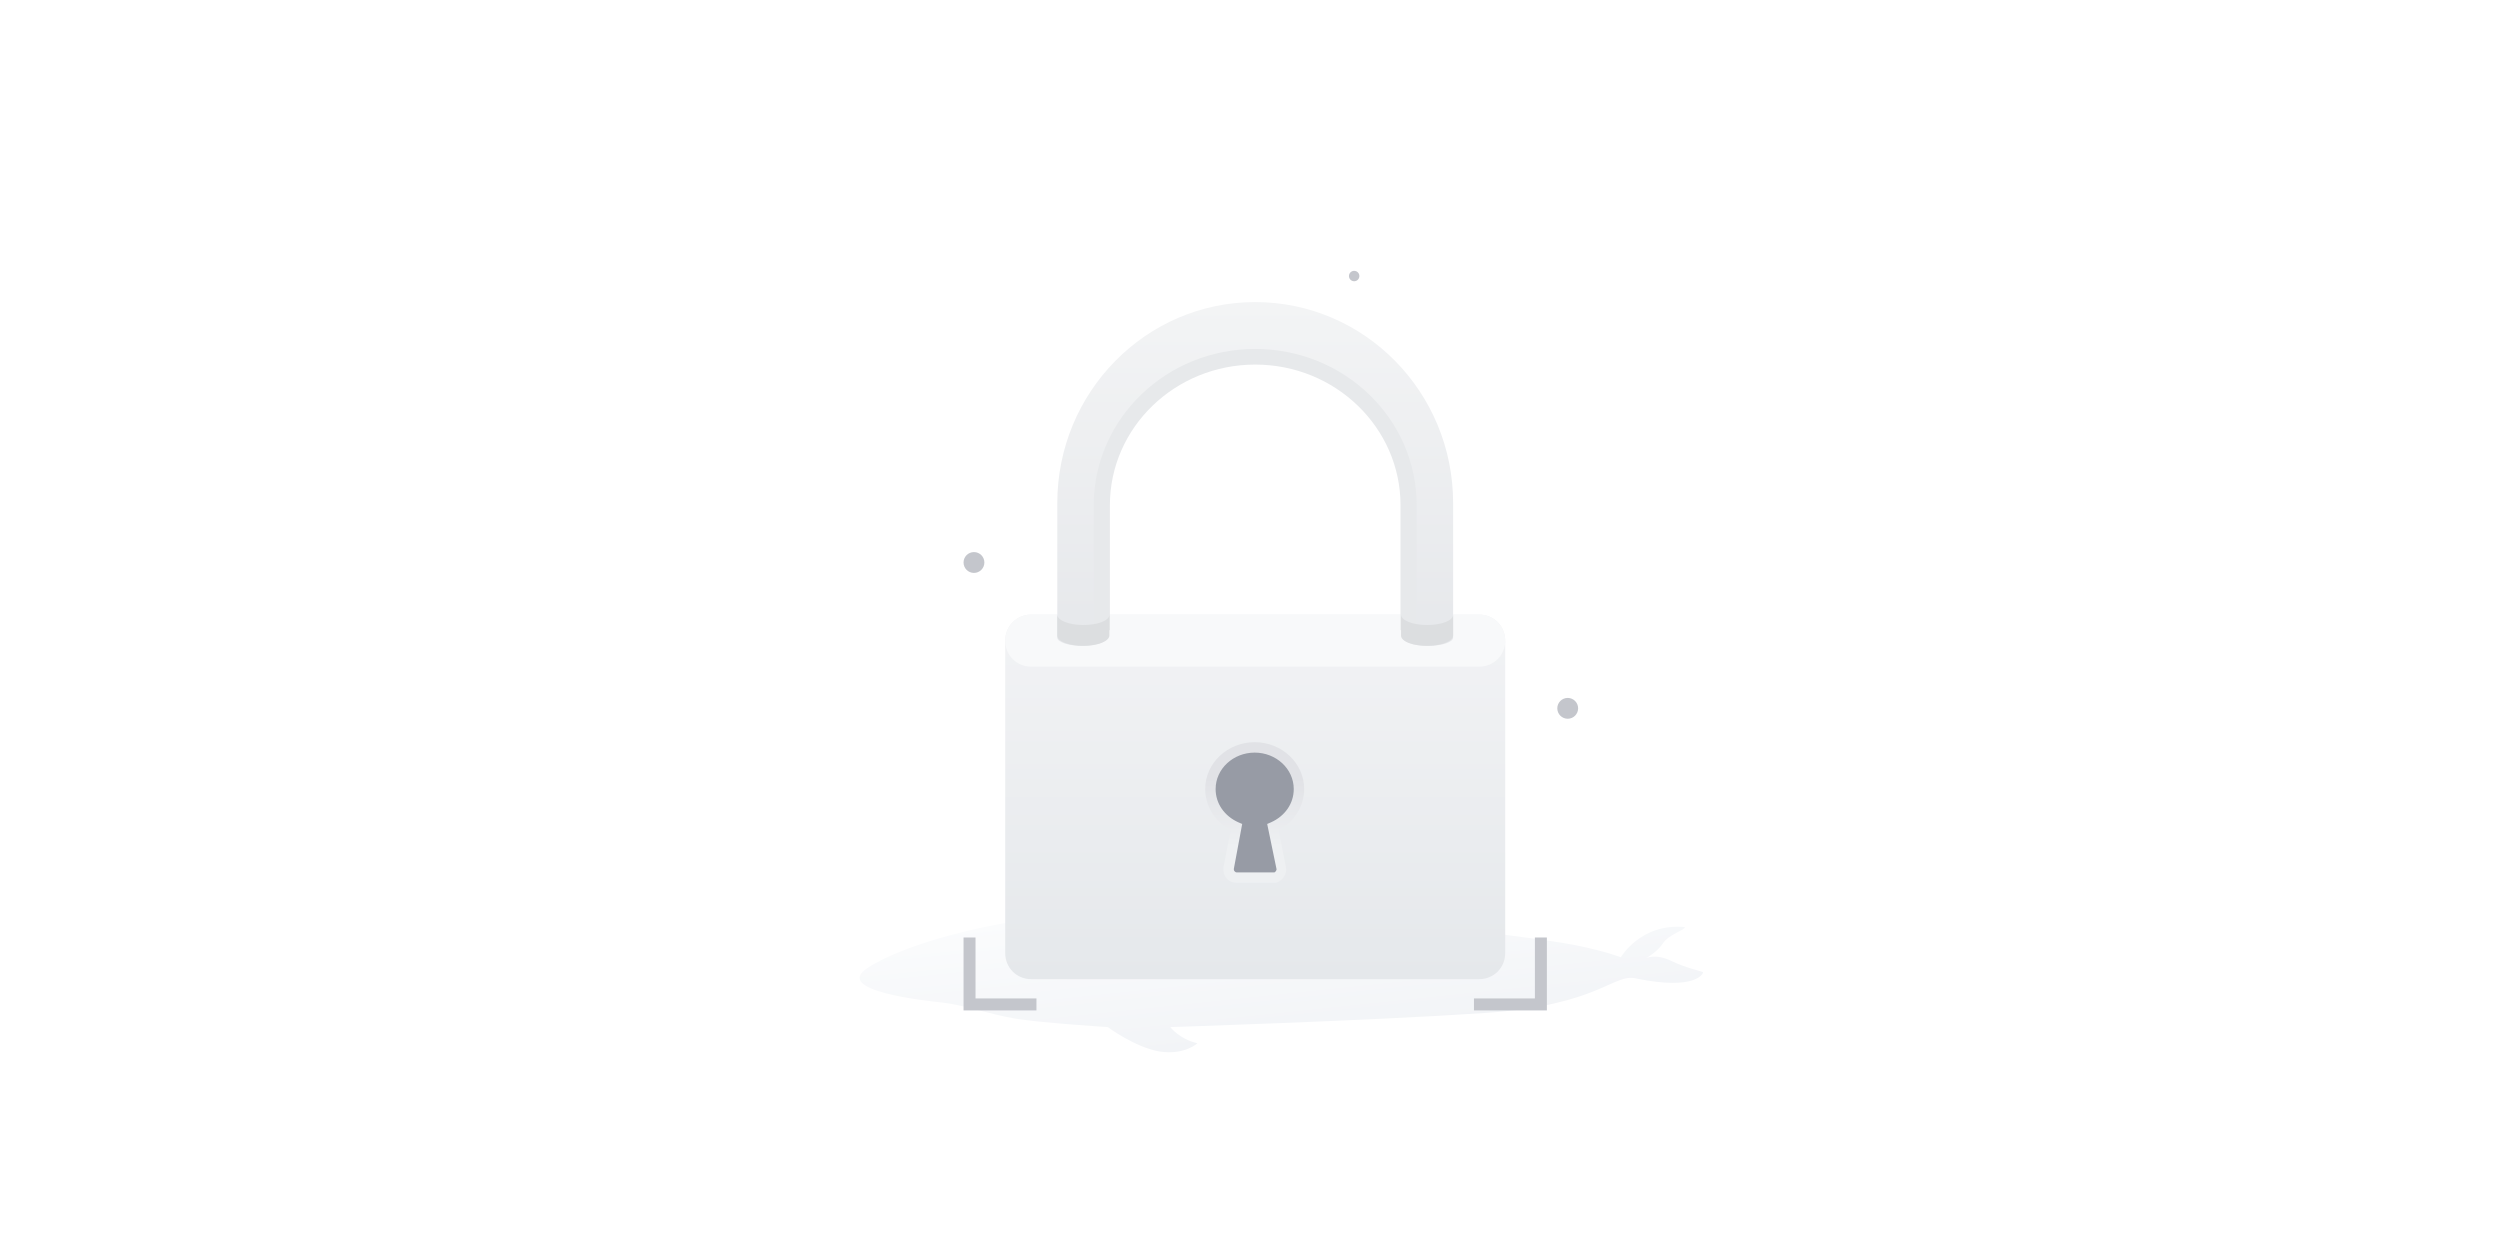
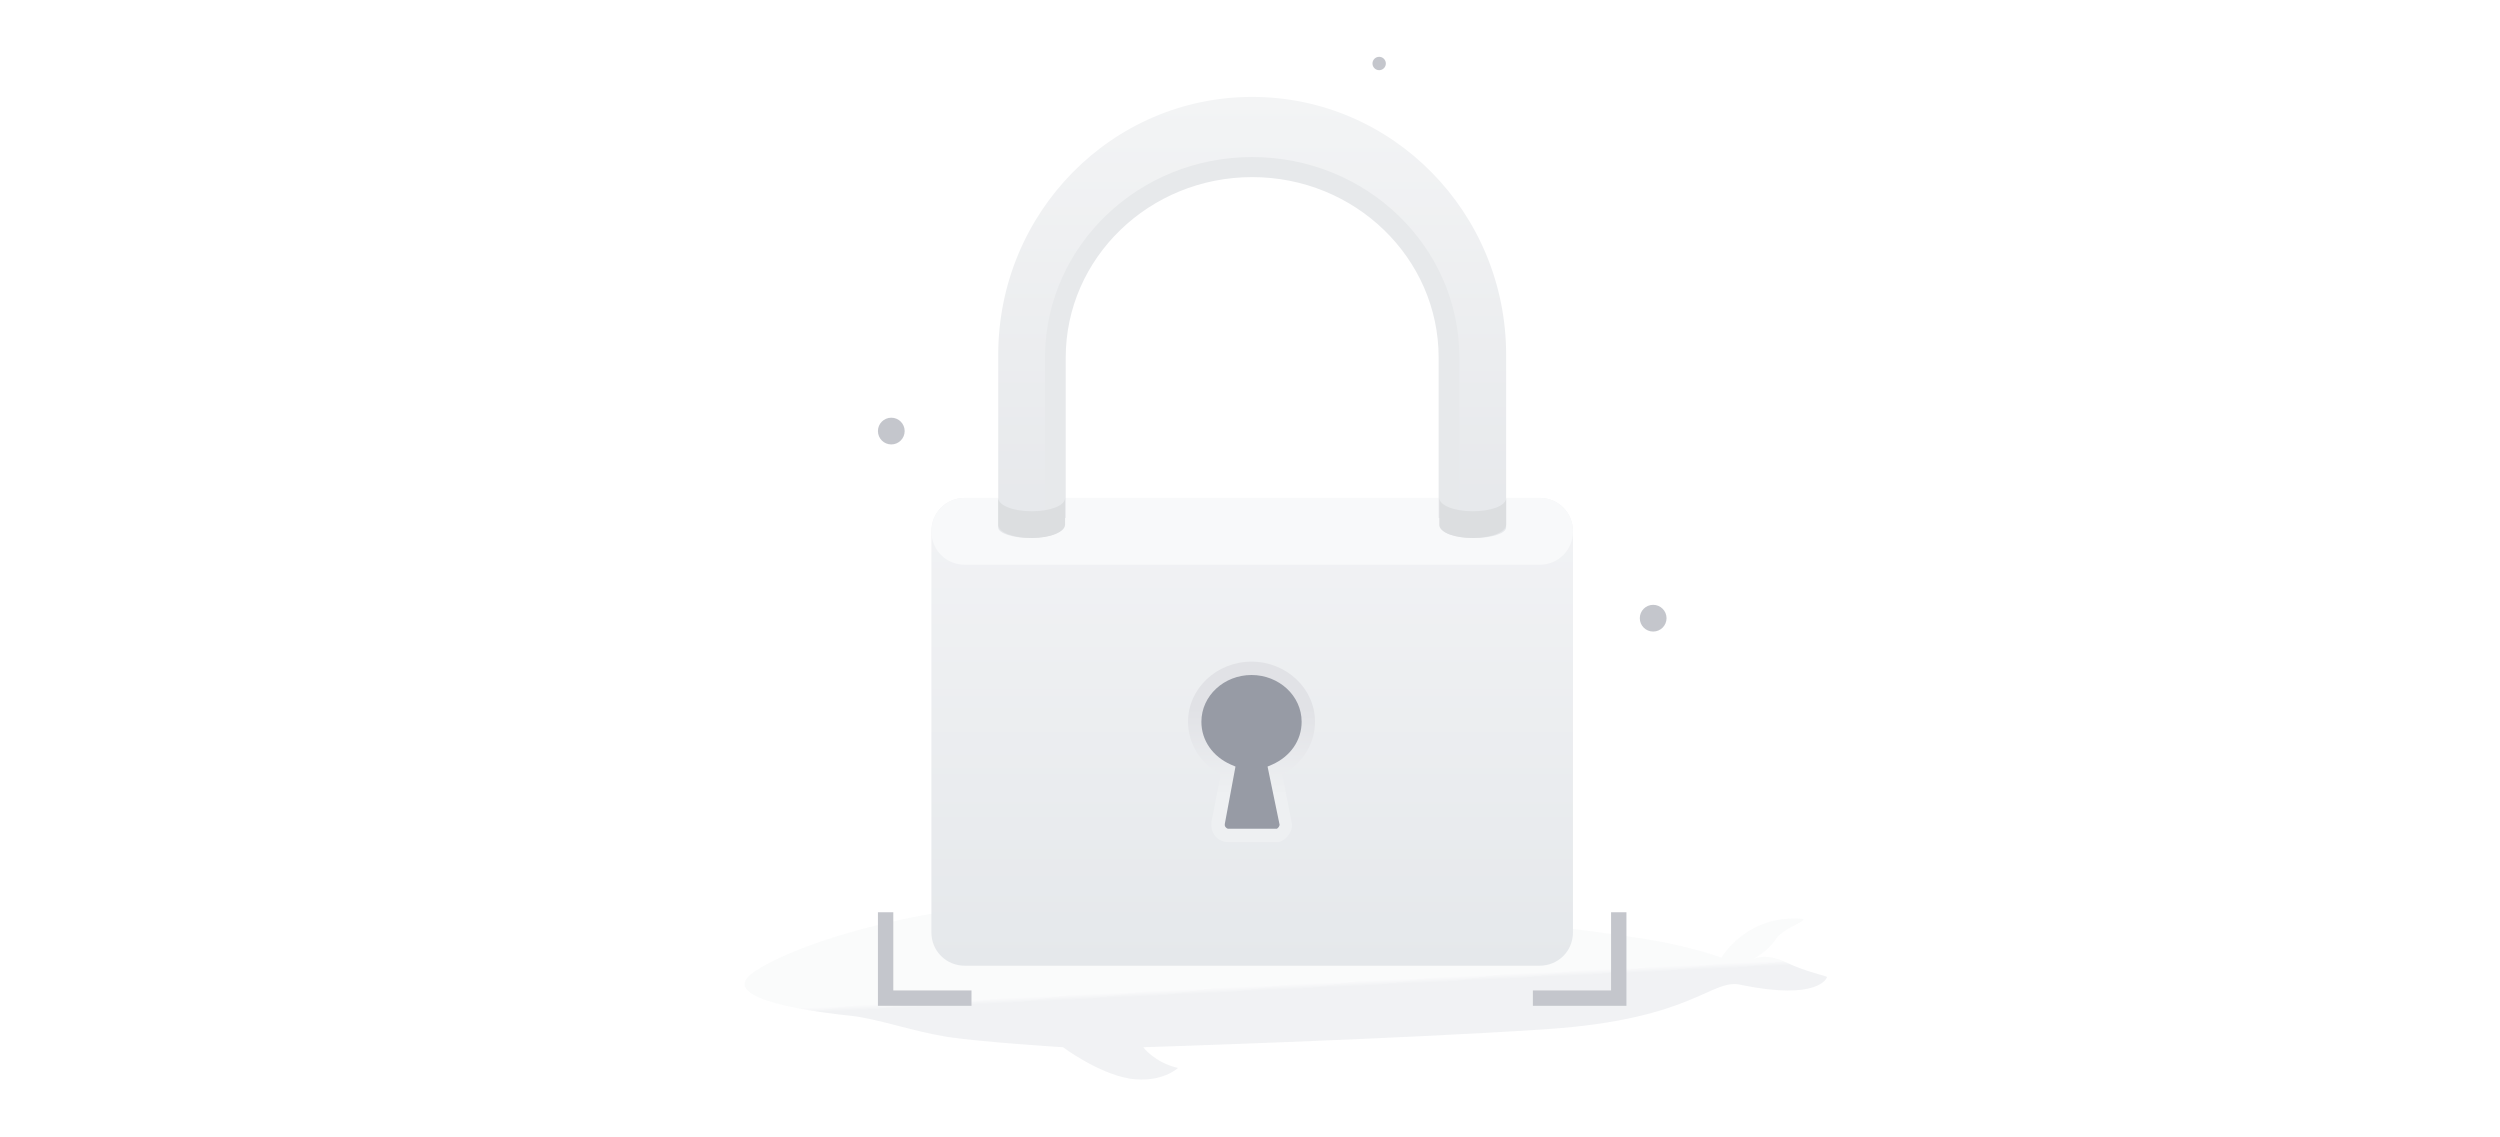
- <svg xmlns="http://www.w3.org/2000/svg" version="1.1" id="图层_1" x="0px" y="0px" viewBox="0 0 480 240" style="enable-background:new 0 0 480 240;" xml:space="preserve">
-   <style type="text/css">
- 	.st0{fill:none;}
- 	.st1{fill:#C4C6CC;}
- 	.st2{fill:url(#Fill-1_1_);}
- 	.st3{fill:url(#矩形_4_);}
- 	.st4{fill:#979BA5;}
- 	.st5{fill:url(#SVGID_1_);}
- 	.st6{fill:#F8F9FA;}
- 	.st7{fill:url(#形状结合_1_);}
- 	.st8{fill:url(#形状结合_6_);}
- 	.st9{fill:#DCDEE0;}
- </style>
-   <g id="页面-1">
-     <g id="Exception_x2F_异常提示" transform="translate(-870, -2381)">
-       <g id="无权限类" transform="translate(357, 2287)">
-         <g id="编组-12" transform="translate(0, 73)">
-           <g id="无权限类-插图" transform="translate(513, 21)">
-             <g id="没有权限" transform="translate(128, 42)">
-               <rect id="矩形_1_" class="st0" width="224" height="183" />
-               <circle id="椭圆形" class="st1" cx="132" cy="11" r="1" />
-               <circle id="椭圆形_1_" class="st1" cx="173" cy="94" r="2" />
-               <circle id="椭圆形_2_" class="st1" cx="59" cy="66" r="2" />
-               <linearGradient id="Fill-1_1_" gradientUnits="userSpaceOnUse" x1="116.359" y1="129.407" x2="119.331" y2="157.691">
-                 <stop offset="0" style="stop-color:#FBFCFD" />
-                 <stop offset="0.999" style="stop-color:#F2F4F7" />
-               </linearGradient>
-               <path id="Fill-1" class="st2" d="M60.5,136.1c16.2-3.5,40.6-4.7,56.5-3.9c15.8,0.8,33.1,3.1,33.1,3.1s4.5-1.9,4.1-1.2        c-0.3,0.8-2.4,1.9-1,2.3c1.4,0.4,15.5,1.9,21.4,3.1s8.6,2.3,8.6,2.3s3.8-6.6,12.3-5.8c0,0.6-3.1,1.4-4.2,3.1S188,142,188,142        s1.8-1,4.9,0.5s6.1,2,6.1,2.2s-1.4,3.5-12.7,1.2c-4.6-1.2-6.9,5.1-29.3,6.6s-60.3,2.7-60.3,2.7s1.7,2.3,5.2,3.1        c0,0-2.4,2.3-7.2,1.6c-4.8-0.8-10-4.7-10-4.7s-12.7-0.8-17.6-1.6s-10.3-2.7-14.1-3.1c-3.8-0.4-21-2.3-14.5-6.6        C38.5,143.9,44.3,139.6,60.5,136.1z" />
-               <linearGradient id="矩形_4_" gradientUnits="userSpaceOnUse" x1="156.167" y1="-2.514" x2="156.167" y2="-1.514" gradientTransform="matrix(96 0 0 70 -14879 252)">
-                 <stop offset="0" style="stop-color:#F2F3F5" />
-                 <stop offset="1" style="stop-color:#E5E8EB" />
-               </linearGradient>
-               <path id="矩形_2_" class="st3" d="M70,76h86c2.8,0,5,2.2,5,5v60c0,2.8-2.2,5-5,5H70c-2.8,0-5-2.2-5-5V81        C65,78.2,67.2,76,70,76z" />
-               <path id="形状结合" class="st1" d="M59.3,138v11.7H71v2.3H59.3l0,0H57v-14H59.3z" />
-               <path id="形状结合备份-4" class="st1" d="M166.7,138v11.7H155v2.3h11.7l0,0h2.3v-14H166.7z" />
-               <g>
-                 <path id="形状结合_5_" class="st4" d="M116.5,116.8l1.6,7.9c0.2,0.8-0.4,1.6-1.2,1.8c-0.1,0-0.2,0-0.3,0h-7.2         c-0.8,0-1.5-0.7-1.5-1.5c0-0.1,0-0.2,0-0.3l1.6-7.9c-3-1.3-5-4.1-5-7.3c0-4.4,3.8-8,8.5-8s8.5,3.6,8.5,8         C121.5,112.7,119.5,115.5,116.5,116.8z" />
-                 <linearGradient id="SVGID_1_" gradientUnits="userSpaceOnUse" x1="136.029" y1="-6.801" x2="136.029" y2="-6.279" gradientTransform="matrix(17 0 0 25 -2199.5 277.5)">
-                   <stop offset="0" style="stop-color:#E1E2E6" />
-                   <stop offset="1" style="stop-color:#EEF0F2" />
-                 </linearGradient>
-                 <path class="st5" d="M117,127.5h-7.6c-1.4,0-2.5-1.1-2.5-2.5l0-0.5l1.4-7.1c-3-1.6-4.9-4.6-4.9-7.9c0-5,4.3-9,9.5-9         s9.5,4,9.5,9c0,3.3-1.9,6.3-4.9,7.9l1.4,7.1c0.3,1.2-0.6,2.6-1.9,3L117,127.5z M108.9,124.8v0.2c0,0.2,0.3,0.5,0.5,0.5h7.3         c0.2-0.1,0.4-0.4,0.4-0.6l-1.8-8.7l0.7-0.3c2.7-1.2,4.4-3.6,4.4-6.4c0-3.9-3.4-7-7.5-7s-7.5,3.1-7.5,7c0,2.8,1.7,5.2,4.4,6.4         l0.7,0.3L108.9,124.8z" />
-               </g>
-               <path id="矩形_3_" class="st6" d="M70,76h86c2.8,0,5,2.2,5,5l0,0c0,2.8-2.2,5-5,5H70c-2.8,0-5-2.2-5-5l0,0        C65,78.2,67.2,76,70,76z" />
-               <linearGradient id="形状结合_1_" gradientUnits="userSpaceOnUse" x1="155.026" y1="-2.667" x2="155.026" y2="-1.673" gradientTransform="matrix(76 0 0 66 -11669 192)">
-                 <stop offset="0" style="stop-color:#F3F4F5" />
-                 <stop offset="1" style="stop-color:#E6E8EB" />
-               </linearGradient>
-               <path id="形状结合_2_" class="st7" d="M141.5,54.6c0-16-12.8-29-28.5-29s-28.5,13-28.5,29l0,0v25.8c0,0.9-2.1,1.6-4.8,1.6        c-2.5,0-4.6-0.7-4.7-1.5v-0.1V54.6C75,33.3,92,16,113,16s38,17.3,38,38.6l0,0v25.8c0,0.9-2.1,1.6-4.8,1.6s-4.8-0.7-4.8-1.6        l0,0V54.6H141.5z" />
-               <linearGradient id="形状结合_6_" gradientUnits="userSpaceOnUse" x1="153.79" y1="-3.239" x2="153.79" y2="-2.259" gradientTransform="matrix(62 0 0 54 -9422 201)">
-                 <stop offset="0" style="stop-color:#E7E9EB" />
-                 <stop offset="1" style="stop-color:#E7E9EB" />
-               </linearGradient>
-               <path id="形状结合_3_" class="st8" d="M82,54.5C82.3,38.2,96,25,113,25c17.1,0,31,13.4,31,30h-3.1c0-14.9-12.5-27-27.9-27        S85.1,40.1,85.1,55v24H82V55V54.5z M144,55v24h-3.1V55H144z" />
-               <path id="形状结合_4_" class="st9" d="M80,78c2.7,0,4.9-0.8,5-1.9V76v4c0,1.1-2.2,2-5,2c-2.7,0-4.9-0.8-5-1.9V80v-4        C75,77.1,77.2,78,80,78z" />
-               <path id="形状结合备份-3" class="st9" d="M146,78c2.7,0,4.9-0.8,5-1.9V76v4c0,1.1-2.2,2-5,2c-2.7,0-4.9-0.8-5-1.9V80v-4        C141,77.1,143.2,78,146,78z" />
-             </g>
-           </g>
-         </g>
-       </g>
+ <svg xmlns="http://www.w3.org/2000/svg" viewBox="0 0 440 200" class="design-iconfont">
+   <defs>
+     <linearGradient x1="51.945%" y1="48.81%" x2="52.604%" y2="51.197%" id="yoe8jzgg5__n8irn6a5fa">
+       <stop stop-color="#E8EAED" stop-opacity=".2" offset="0%" />
+       <stop stop-color="#E8EAED" stop-opacity=".6" offset="100%" />
+     </linearGradient>
+     <linearGradient x1="49.997%" y1="-.003%" x2="49.997%" y2="99.997%" id="yoe8jzgg5__4av9foufnb">
+       <stop stop-color="#F2F3F5" offset="0%" />
+       <stop stop-color="#E5E8EB" offset="100%" />
+     </linearGradient>
+     <linearGradient x1="49.996%" y1="25.824%" x2="49.996%" y2="74.176%" id="yoe8jzgg5__rx9gx3ikyc">
+       <stop stop-color="#E1E2E6" offset="0%" />
+       <stop stop-color="#EEF0F2" offset="100%" />
+     </linearGradient>
+     <linearGradient x1="49.997%" y1=".003%" x2="49.997%" y2="99.403%" id="yoe8jzgg5__vna15s3djd">
+       <stop stop-color="#F3F4F5" offset="0%" />
+       <stop stop-color="#E6E8EB" offset="100%" />
+     </linearGradient>
+     <linearGradient x1="50.005%" y1="2.082%" x2="50.005%" y2="100.012%" id="yoe8jzgg5__dgn9ijgjye">
+       <stop stop-color="#E7E9EB" offset="0%" />
+       <stop stop-color="#E7E9EB" offset="100%" />
+     </linearGradient>
+   </defs>
+   <g fill="none" fill-rule="evenodd">
+     <path fill="#C4C6CC" fill-rule="nonzero" d="M111.685 0A1.176 1.176 0 1 0 111.685 2.352A1.176 1.176 0 1 0 111.685 0Z" transform="translate(131.0474 10)" />
+     <path fill="#C4C6CC" fill-rule="nonzero" d="M159.91 96.45A2.352 2.352 0 1 0 159.91 101.155A2.352 2.352 0 1 0 159.91 96.45Z" transform="translate(131.0474 10)" />
+     <path fill="#C4C6CC" fill-rule="nonzero" d="M25.821 63.516A2.352 2.352 0 1 0 25.821 68.221A2.352 2.352 0 1 0 25.821 63.516Z" transform="translate(131.0474 10)" />
+     <path d="M27.585,151.85 C46.64,147.733 75.34,146.322 94.042,147.263 C112.626,148.204 132.975,150.909 132.975,150.909 C132.975,150.909 138.268,148.674 137.797,149.498 C137.444,150.439 134.974,151.732 136.621,152.203 C138.268,152.673 154.852,154.438 161.792,155.849 C168.732,157.261 171.908,158.554 171.908,158.554 C171.908,158.554 176.377,150.791 186.375,151.732 C186.375,152.438 182.729,153.379 181.435,155.379 C180.141,157.378 177.553,158.79 177.553,158.79 C177.553,158.79 179.671,157.614 183.317,159.378 C186.963,161.142 190.492,161.73 190.492,161.966 C190.492,162.201 188.845,166.082 175.554,163.377 C170.143,161.966 167.438,169.376 141.091,171.14 C114.743,172.904 70.165,174.316 70.165,174.316 C70.165,174.316 72.164,177.021 76.281,177.962 C76.281,177.962 73.458,180.667 67.812,179.844 C62.166,178.903 56.05,174.316 56.05,174.316 C56.05,174.316 41.112,173.375 35.348,172.434 C29.585,171.493 23.233,169.258 18.764,168.788 C14.294,168.317 -5.937,166.082 1.709,161.025 C1.709,161.025 8.531,155.967 27.585,151.85 Z" fill="url(#yoe8jzgg5__n8irn6a5fa)" transform="translate(131.0474 10)" />
+     <path d="M38.759,77.631 L139.914,77.631 C143.208,77.631 145.796,80.218 145.796,83.512 L145.796,154.085 C145.796,157.378 143.208,159.966 139.914,159.966 L38.759,159.966 C35.466,159.966 32.878,157.378 32.878,154.085 L32.878,83.512 C32.878,80.218 35.466,77.631 38.759,77.631 Z" fill="url(#yoe8jzgg5__4av9foufnb)" fill-rule="nonzero" transform="translate(131.0474 10)" />
+     <path fill="#C4C6CC" fill-rule="nonzero" d="M26.174 150.556L26.174 164.318 39.936 164.318 39.936 167.023 26.174 167.023 26.174 167.023 23.469 167.023 23.469 150.556z" transform="translate(131.0474 10)" />
+     <path fill="#C4C6CC" fill-rule="nonzero" d="M152.5 150.556L152.5 164.318 138.738 164.318 138.738 167.023 152.5 167.023 152.5 167.023 155.205 167.023 155.205 150.556z" transform="translate(131.0474 10)" />
+     <g fill-rule="nonzero">
+       <path d="M15.879,19.76 L17.761,29.053 C17.996,29.994 17.29,30.935 16.349,31.17 C16.232,31.17 16.114,31.17 15.997,31.17 L7.528,31.17 C6.587,31.17 5.763,30.346 5.763,29.406 C5.763,29.288 5.763,29.17 5.763,29.053 L7.645,19.76 C4.117,18.231 1.764,14.938 1.764,11.174 C1.764,5.999 6.234,1.764 11.762,1.764 C17.29,1.764 21.76,5.999 21.76,11.174 C21.76,14.938 19.408,18.231 15.879,19.76 Z" fill="#979BA5" transform="translate(208.6222 115.8598)" />
+       <path d="M16.467,32.346 L7.528,32.346 C5.881,32.346 4.587,31.052 4.587,29.406 L4.587,28.817 L6.234,20.466 C2.705,18.584 0.47,15.056 0.47,11.174 C0.47,5.293 5.528,0.588 11.645,0.588 C17.761,0.588 22.819,5.293 22.819,11.174 C22.819,15.056 20.584,18.584 17.055,20.466 L18.702,28.817 C19.055,30.229 17.996,31.876 16.467,32.346 L16.467,32.346 Z M6.94,29.17 L6.94,29.406 C6.94,29.641 7.293,29.994 7.528,29.994 L16.114,29.994 C16.349,29.876 16.585,29.523 16.585,29.288 L14.468,19.055 L15.291,18.702 C18.467,17.29 20.466,14.468 20.466,11.174 C20.466,6.587 16.467,2.941 11.645,2.941 C6.822,2.941 2.823,6.587 2.823,11.174 C2.823,14.468 4.823,17.29 7.998,18.702 L8.822,19.055 L6.94,29.17 Z" fill="url(#yoe8jzgg5__rx9gx3ikyc)" transform="translate(208.6222 115.8598)" />
    </g>
+     <path d="M38.759,77.631 L139.914,77.631 C143.208,77.631 145.796,80.218 145.796,83.512 L145.796,83.512 C145.796,86.805 143.208,89.393 139.914,89.393 L38.759,89.393 C35.466,89.393 32.878,86.805 32.878,83.512 L32.878,83.512 C32.878,80.218 35.466,77.631 38.759,77.631 Z" fill="#F8F9FA" fill-rule="nonzero" transform="translate(131.0474 10)" />
+     <path d="M122.859,52.459 C122.859,33.64 107.804,18.349 89.337,18.349 C70.87,18.349 55.815,33.64 55.815,52.459 L55.815,52.459 L55.815,82.806 C55.815,83.864 53.345,84.688 50.169,84.688 C47.228,84.688 44.758,83.864 44.641,82.924 L44.641,82.806 L44.641,52.459 C44.641,27.406 64.636,7.057 89.337,7.057 C114.038,7.057 134.033,27.406 134.033,52.459 L134.033,52.459 L134.033,82.806 C134.033,83.864 131.563,84.688 128.387,84.688 C125.212,84.688 122.742,83.864 122.742,82.806 L122.742,82.806 L122.742,52.459 L122.859,52.459 Z" fill="url(#yoe8jzgg5__vna15s3djd)" fill-rule="nonzero" transform="translate(131.0474 10)" />
+     <path d="M52.874,52.342 C53.227,33.169 69.341,17.643 89.337,17.643 C109.45,17.643 125.8,33.405 125.8,52.93 L122.153,52.93 C122.153,35.404 107.451,21.172 89.337,21.172 C71.223,21.172 56.52,35.404 56.52,52.93 L56.52,81.159 L52.874,81.159 L52.874,52.93 L52.874,52.342 Z M125.8,52.93 L125.8,81.159 L122.153,81.159 L122.153,52.93 L125.8,52.93 Z" fill="url(#yoe8jzgg5__dgn9ijgjye)" fill-rule="nonzero" transform="translate(131.0474 10)" />
+     <path d="M50.522,79.983 C53.697,79.983 56.285,79.042 56.403,77.748 L56.403,77.631 L56.403,82.335 C56.403,83.629 53.815,84.688 50.522,84.688 C47.346,84.688 44.758,83.747 44.641,82.453 L44.641,82.335 L44.641,77.631 C44.641,78.924 47.228,79.983 50.522,79.983 Z" fill="#DCDEE0" fill-rule="nonzero" transform="translate(131.0474 10)" />
+     <path d="M128.152,79.983 C131.328,79.983 133.916,79.042 134.033,77.748 L134.033,77.631 L134.033,82.335 C134.033,83.629 131.446,84.688 128.152,84.688 C124.976,84.688 122.389,83.747 122.271,82.453 L122.271,82.335 L122.271,77.631 C122.271,78.924 124.859,79.983 128.152,79.983 Z" fill="#DCDEE0" fill-rule="nonzero" transform="translate(131.0474 10)" />
  </g>
</svg>
